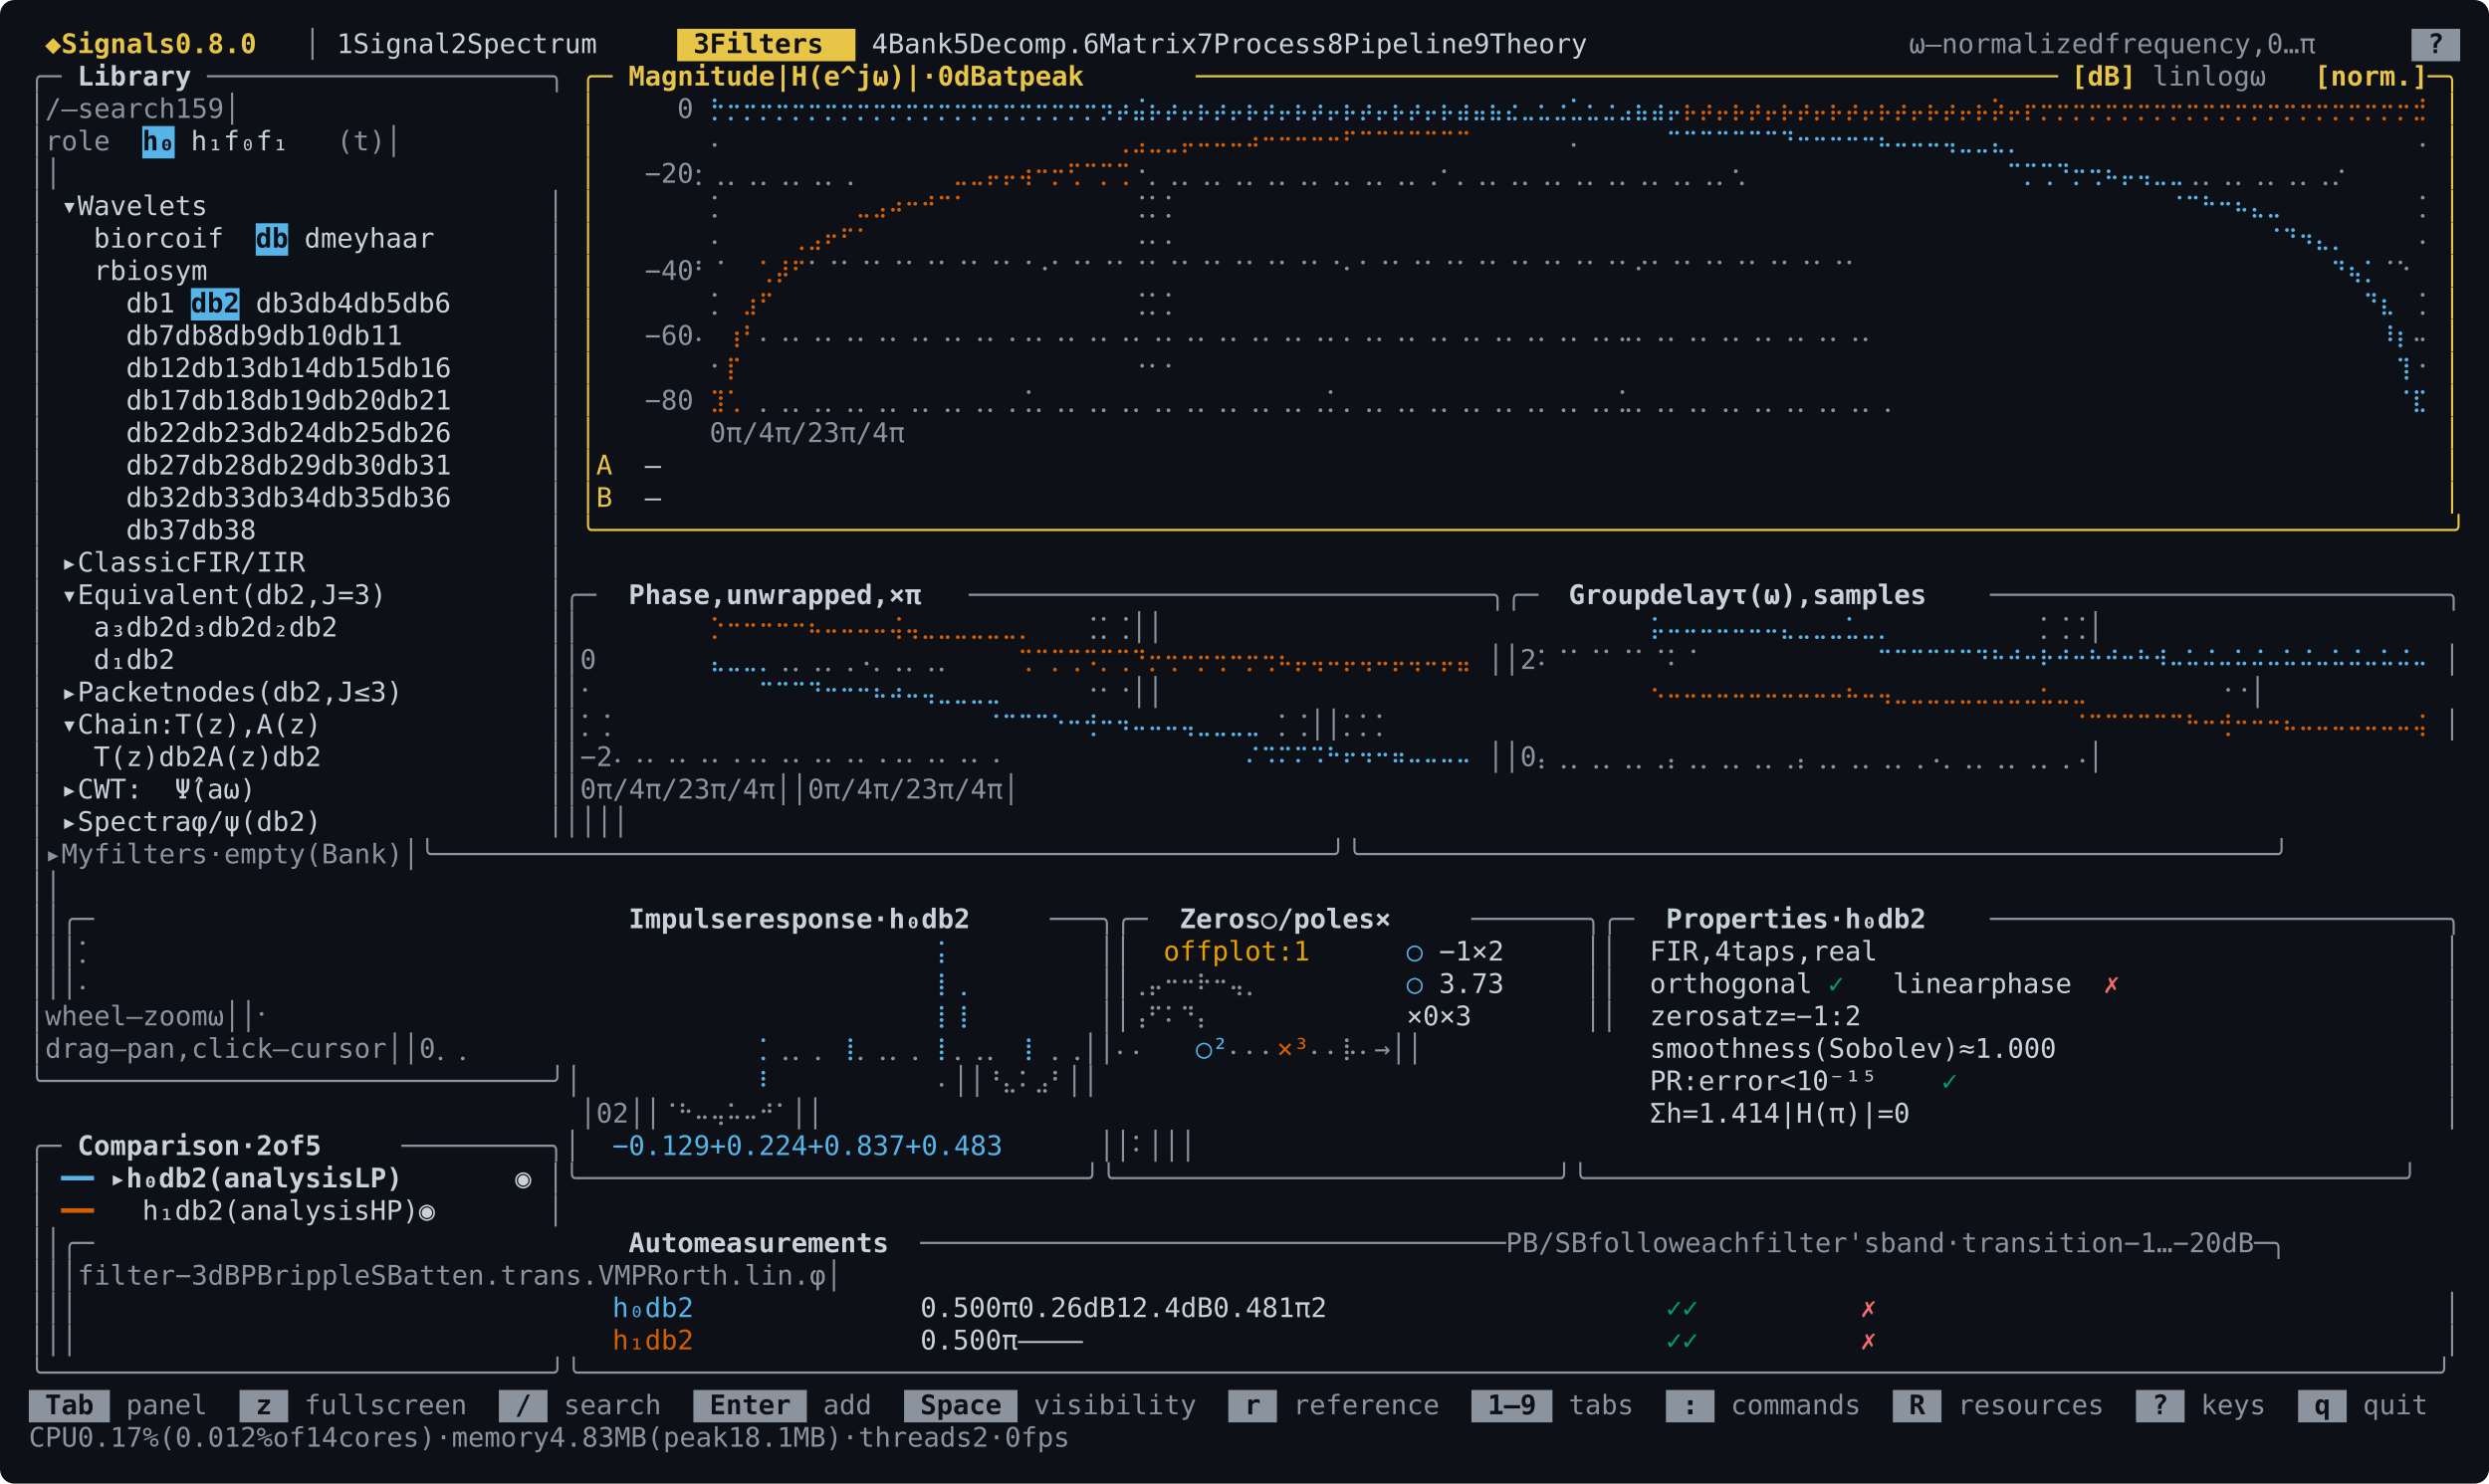
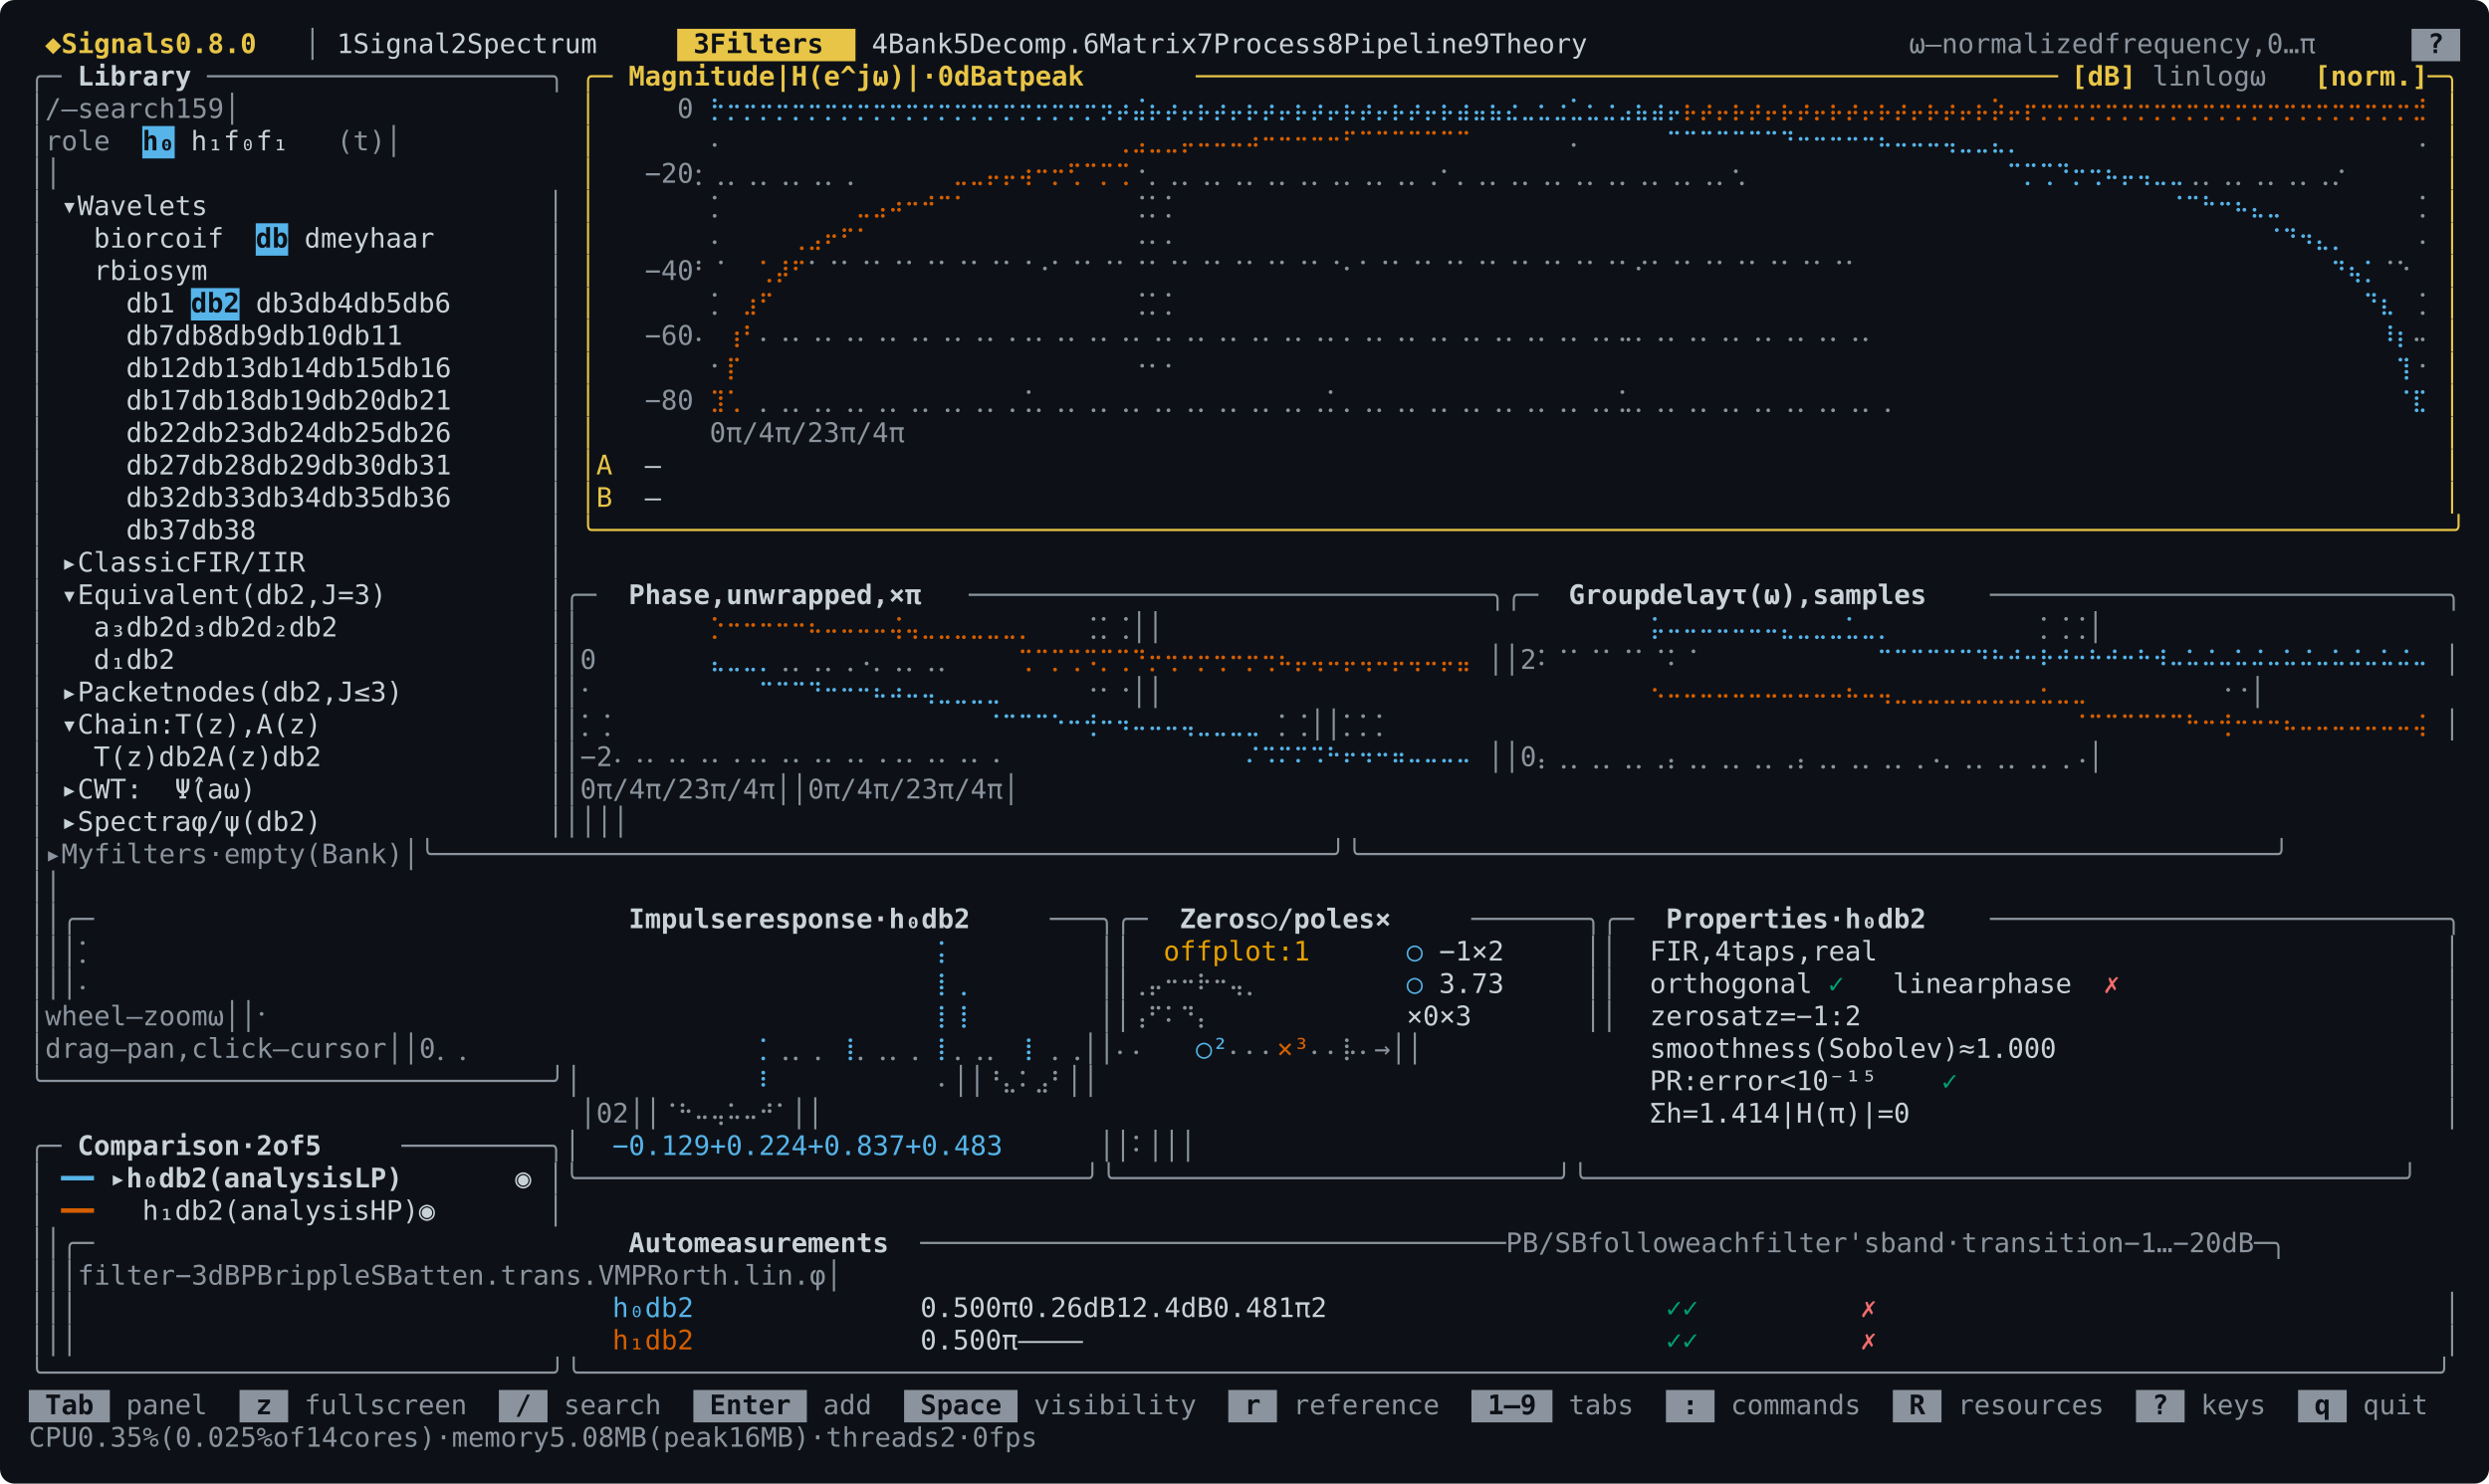
<svg xmlns="http://www.w3.org/2000/svg" width="1382" height="824" viewBox="0 0 1382 824" font-family="ui-monospace, SFMono-Regular, Menlo, Consolas, &quot;DejaVu Sans Mono&quot;, &quot;Liberation Mono&quot;, monospace" font-size="15">
  <rect width="1382" height="824" rx="8" fill="#0d1117" />
  <rect x="376" y="16" width="99" height="18" fill="#e8c547" />
  <rect x="1339" y="16" width="27" height="18" fill="#8b949e" />
  <text x="25 43 52 61 70 79 88 97 115 124 133 142 151" y="29.5" fill="#e8c547" font-weight="bold">◆Signals0.8.0</text>
  <text x="169" y="29.5" fill="#8b949e">│</text>
  <text x="187 205 214 223 232 241 250 277 295 304 313 322 331 340 349 358" y="29.5" fill="#c9d1d9">1Signal2Spectrum</text>
  <text x="385 403 412 421 430 439 448 457" y="29.5" fill="#0d1117" font-weight="bold">3Filters</text>
  <text x="484 502 511 520 529 556 574 583 592 601 610 619 628 655 673 682 691 700 709 718 745 763 772 781 790 799 808 817 844 862 871 880 889 898 907 916 925 952 970 979 988 997 1006 1015" y="29.5" fill="#c9d1d9">4Bank5Decomp.6Matrix7Process8Pipeline9Theory</text>
  <text x="1060 1078 1096 1105 1114 1123 1132 1141 1150 1159 1168 1177 1195 1204 1213 1222 1231 1240 1249 1258 1267 1276 1294 1303 1312" y="29.5" fill="#8b949e">ω—normalizedfrequency,0…π</text>
  <text x="1348" y="29.5" fill="#0d1117" font-weight="bold">?</text>
  <text x="16 25" y="47.5" fill="#8b949e">╭─</text>
  <text x="43 52 61 70 79 88 97" y="47.5" fill="#c9d1d9" font-weight="bold">Library</text>
  <text x="115 124 133 142 151 160 169 178 187 196 205 214 223 232 241 250 259 268 277 286 295 304" y="47.5" fill="#8b949e">─────────────────────╮</text>
  <text x="322 331" y="47.5" fill="#e8c547">╭─</text>
  <text x="349 358 367 376 385 394 403 412 421 439 448 457 466 475 484 493 502 511 529 547 565 574 592 601 619 628 637 646" y="47.5" fill="#e8c547" font-weight="bold">Magnitude|H(e^jω)|·0dBatpeak</text>
  <text x="664 673 682 691 700 709 718 727 736 745 754 763 772 781 790 799 808 817 826 835 844 853 862 871 880 889 898 907 916 925 934 943 952 961 970 979 988 997 1006 1015 1024 1033 1042 1051 1060 1069 1078 1087 1096 1105 1114 1123 1132" y="47.5" fill="#e8c547">─────────────────────────────────────────────────────</text>
  <text x="1150 1159 1168 1177" y="47.5" fill="#e8c547" font-weight="bold">[dB]</text>
  <text x="1195 1204 1213 1231 1240 1249 1267" y="47.5" fill="#8b949e">linlogω</text>
  <text x="1285 1294 1303 1312 1321 1330 1339" y="47.5" fill="#e8c547" font-weight="bold">[norm.]</text>
  <text x="1348 1357" y="47.5" fill="#e8c547">─╮</text>
  <text x="16 34 52 70 79 88 97 106 115 268 277 286 304" y="65.5" fill="#8b949e">│/—search159│</text>
  <text x="322" y="65.5" fill="#e8c547">│</text>
  <text x="376" y="65.5" fill="#8b949e">0</text>
  <text x="394 403 412 421 430 439 448 457 466 475 484 493 502 511 520 529 538 547 556 565 574 583 592 601 610 619 628 637 646 655 664 673 682 691 700 709 718 727 736 745 754 763 772 781 790 799 808 817 826 835 844 853 862 871 880 889 898 907 916 925" y="65.5" fill="#56b4e9">⡓⡒⡒⡒⡒⡒⡒⡒⡒⡒⡒⡒⡒⡒⡒⡒⡒⡒⡒⡒⡒⡒⡒⡒⡲⡴⣬⡦⡴⡤⡦⡴⡤⡦⡴⡤⡦⡴⡤⡦⡴⡤⡦⡴⡤⡦⣴⣤⣦⣔⣀⣂⣐⣁⣂⣐⣠⣦⣴⡤</text>
  <text x="934 943 952 961 970 979 988 997 1006 1015 1024 1033 1042 1051 1060 1069 1078 1087 1096 1105 1114 1123 1132 1141 1150 1159 1168 1177 1186 1195 1204 1213 1222 1231 1240 1249 1258 1267 1276 1285 1294 1303 1312 1321 1330 1339" y="65.5" fill="#d55e00">⡦⡴⡤⡦⡴⡤⡦⡴⡤⡦⡴⡤⡦⡴⡤⡦⡴⡤⡦⡵⡤⡖⡒⡒⡒⡒⡒⡒⡒⡒⡒⡒⡒⡒⡒⡒⡒⡒⡒⡒⡒⡒⡒⡒⡒⣚</text>
  <text x="1357" y="65.5" fill="#e8c547">│</text>
  <rect x="79" y="70" width="18" height="18" fill="#56b4e9" />
  <text x="16 34 43 52 61" y="83.5" fill="#8b949e">│role</text>
  <text x="79 88" y="83.5" fill="#0d1117" font-weight="bold">h₀</text>
  <text x="106 115 133 142 160 169" y="83.5" fill="#c9d1d9">h₁f₀f₁</text>
  <text x="187 196 205 304" y="83.5" fill="#8b949e">(t)│</text>
  <text x="322" y="83.5" fill="#e8c547">│</text>
  <text x="394" y="83.5" fill="#8b949e">⠄</text>
  <text x="619 628 637 646 655 664 673 682 691 700 709 718 727 736 745 754 763 772 781 790 799 808" y="83.5" fill="#d55e00">⢀⣠⣀⣀⡤⠤⠤⠤⠴⠒⠒⠒⠒⠒⠋⠉⠉⠉⠉⠉⠉⠉</text>
  <text x="871" y="83.5" fill="#8b949e">⠄</text>
  <text x="925 934 943 952 961 970 979 988 997 1006 1015 1024 1033 1042 1051 1060 1069 1078 1087 1096 1105 1114" y="83.5" fill="#56b4e9">⠉⠉⠉⠉⠉⠉⠉⠙⠒⠒⠒⠒⠒⠦⠤⠤⠤⢤⣀⣀⣄⡀</text>
  <text x="1339" y="83.5" fill="#8b949e">⠠</text>
  <text x="1357" y="83.5" fill="#e8c547">│</text>
  <text x="16 304" y="101.5" fill="#8b949e">││</text>
  <text x="322" y="101.5" fill="#e8c547">│</text>
  <text x="358 367 376 394 403 421 430 448 457 475 484 502 511" y="101.5" fill="#8b949e">−20⡂⢀⡀⢀⡀⢀⡀⢀⡀⢀</text>
  <text x="529 538 547 556 565 574 583 592 601 610 619" y="101.5" fill="#d55e00">⣀⣀⡤⡤⢴⠒⡒⢋⠉⡉⢉</text>
  <text x="628 637 646 664 673 691 700 718 727 745 754 772 781 799 808 826 835 853 862 871 880 889 907 916 934 943 961 970 988 997 1015 1024 1042 1051 1069 1078 1096 1105" y="101.5" fill="#8b949e">⠐⡀⢀⡀⢀⡀⢀⡀⢀⡀⢀⡀⢀⡀⢀⡀⢀⡀⢀⠂⡀⢀⡀⢀⡀⢀⡀⢀⡀⢀⡀⢀⡀⢀⡀⢀⡀⢂</text>
  <text x="1114 1123 1132 1141 1150 1159 1168 1177 1186 1195 1204" y="101.5" fill="#56b4e9">⠉⡉⢉⠙⡒⢒⠦⡤⢤⣀⣀</text>
  <text x="1213 1231 1240 1258 1267 1285 1294 1312 1321 1339" y="101.5" fill="#8b949e">⢀⡀⢀⡀⢀⡀⢀⡀⢀⡐</text>
  <text x="1357" y="101.5" fill="#e8c547">│</text>
  <text x="16" y="119.5" fill="#8b949e">│</text>
  <text x="34 52 61 70 79 88 97 106 115" y="119.5" fill="#c9d1d9">▾Wavelets</text>
  <text x="304" y="119.5" fill="#8b949e">│</text>
  <text x="322" y="119.5" fill="#e8c547">│</text>
  <text x="394" y="119.5" fill="#8b949e">⡁</text>
  <text x="475 484 493 502 511 520 529" y="119.5" fill="#d55e00">⣀⣠⠴⠒⠚⠉⠁</text>
  <text x="628 871 1105" y="119.5" fill="#8b949e">⢈⡁⡁</text>
  <text x="1204 1213 1222 1231 1240 1249 1258" y="119.5" fill="#56b4e9">⠈⠉⠓⠒⠦⣄⣀</text>
  <text x="1339" y="119.5" fill="#8b949e">⢈</text>
  <text x="1357" y="119.5" fill="#e8c547">│</text>
  <rect x="142" y="124" width="18" height="18" fill="#56b4e9" />
  <text x="16" y="137.5" fill="#8b949e">│</text>
  <text x="52 61 70 79 97 106 115 124" y="137.5" fill="#c9d1d9">biorcoif</text>
  <text x="142 151" y="137.5" fill="#0d1117" font-weight="bold">db</text>
  <text x="169 178 187 196 214 223 232 241" y="137.5" fill="#c9d1d9">dmeyhaar</text>
  <text x="304" y="137.5" fill="#8b949e">│</text>
  <text x="322" y="137.5" fill="#e8c547">│</text>
  <text x="394" y="137.5" fill="#8b949e">⠄</text>
  <text x="439 448 457 466 475" y="137.5" fill="#d55e00">⢀⣠⠖⠋⠁</text>
  <text x="628 871 1105" y="137.5" fill="#8b949e">⠠⠄⠄</text>
  <text x="1258 1267 1276 1285 1294" y="137.5" fill="#56b4e9">⠈⠙⠲⣄⡀</text>
  <text x="1339" y="137.5" fill="#8b949e">⠠</text>
  <text x="1357" y="137.5" fill="#e8c547">│</text>
  <text x="16" y="155.5" fill="#8b949e">│</text>
  <text x="52 61 70 79 97 106 115" y="155.5" fill="#c9d1d9">rbiosym</text>
  <text x="304" y="155.5" fill="#8b949e">│</text>
  <text x="322" y="155.5" fill="#e8c547">│</text>
  <text x="358 367 376 394 403" y="155.5" fill="#8b949e">−40⠃⠈</text>
  <text x="421 430 439" y="155.5" fill="#d55e00">⢁⡼⠋</text>
  <text x="448 457 475 484 502 511 529 538 556 565 583 592 610 619 628 637 646 664 673 691 700 718 727 745 754 772 781 799 808 826 835 853 862 871 880 889 907 916 934 943 961 970 988 997 1015 1024 1042 1051 1069 1078 1096 1105 1123 1132 1150 1159 1177 1186 1204 1213 1231 1240 1258 1267 1285" y="155.5" fill="#8b949e">⠁⠈⠁⠈⠁⠈⠁⠈⠁⠈⠁⠈⠁⠈⠐⠁⠈⠁⠈⠁⠈⠁⠈⠁⠈⠁⠈⠁⠈⠁⠈⠁⠈⠂⠁⠈⠁⠈⠁⠈⠁⠈⠁⠈⠁⠈⠁⠈⠁⠈⠁⠊⠁⠈⠁⠈⠁⠈⠁⠈⠁⠈⠁⠈⠁</text>
  <text x="1294 1303 1312" y="155.5" fill="#56b4e9">⠙⢦⡁</text>
  <text x="1321 1339" y="155.5" fill="#8b949e">⠈⠑</text>
  <text x="1357" y="155.5" fill="#e8c547">│</text>
  <rect x="106" y="160" width="27" height="18" fill="#56b4e9" />
  <text x="16" y="173.5" fill="#8b949e">│</text>
  <text x="70 79 88" y="173.5" fill="#c9d1d9">db1</text>
  <text x="106 115 124" y="173.5" fill="#0d1117" font-weight="bold">db2</text>
  <text x="142 151 160 178 187 196 214 223 232 250 259 268" y="173.5" fill="#c9d1d9">db3db4db5db6</text>
  <text x="304" y="173.5" fill="#8b949e">│</text>
  <text x="322" y="173.5" fill="#e8c547">│</text>
  <text x="394" y="173.5" fill="#8b949e">⡁</text>
  <text x="412 421" y="173.5" fill="#d55e00">⣰⠋</text>
  <text x="628 871 1105" y="173.5" fill="#8b949e">⢈⡁⡁</text>
  <text x="1312 1321" y="173.5" fill="#56b4e9">⠙⣆</text>
  <text x="1339" y="173.5" fill="#8b949e">⢈</text>
  <text x="1357" y="173.5" fill="#e8c547">│</text>
  <text x="16" y="191.5" fill="#8b949e">│</text>
  <text x="70 79 88 106 115 124 142 151 160 178 187 196 205 223 232 241 250" y="191.5" fill="#c9d1d9">db7db8db9db10db11</text>
  <text x="304" y="191.5" fill="#8b949e">│</text>
  <text x="322" y="191.5" fill="#e8c547">│</text>
  <text x="358 367 376 394" y="191.5" fill="#8b949e">−60⠄</text>
  <text x="403 412" y="191.5" fill="#d55e00">⢰⠃</text>
  <text x="421 430 448 457 475 484 502 511 529 538 556 565 583 592 610 619 628 637 646 664 673 691 700 718 727 745 754 772 781 799 808 826 835 853 862 871 880 889 907 916 934 943 961 970 988 997 1015 1024 1042 1051 1069 1078 1096 1105 1123 1132 1150 1159 1177 1186 1204 1213 1231 1240 1258 1267 1285 1294 1312" y="191.5" fill="#8b949e">⠄⠠⠄⠠⠄⠠⠄⠠⠄⠠⠄⠠⠄⠠⠄⠠⠠⠄⠠⠄⠠⠄⠠⠄⠠⠄⠠⠄⠠⠄⠠⠄⠠⠄⠠⠄⠄⠠⠄⠠⠄⠠⠄⠠⠄⠠⠄⠠⠄⠠⠄⠠⠄⠤⠄⠠⠄⠠⠄⠠⠄⠠⠄⠠⠄⠠⠄⠠⠄</text>
  <text x="1321 1330" y="191.5" fill="#56b4e9">⠸⡆</text>
  <text x="1339" y="191.5" fill="#8b949e">⠤</text>
  <text x="1357" y="191.5" fill="#e8c547">│</text>
  <text x="16" y="209.5" fill="#8b949e">│</text>
  <text x="70 79 88 97 115 124 133 142 160 169 178 187 205 214 223 232 250 259 268 277" y="209.5" fill="#c9d1d9">db12db13db14db15db16</text>
  <text x="304" y="209.5" fill="#8b949e">│</text>
  <text x="322" y="209.5" fill="#e8c547">│</text>
  <text x="394" y="209.5" fill="#8b949e">⠂</text>
  <text x="403" y="209.5" fill="#d55e00">⡏</text>
  <text x="628 871 1105" y="209.5" fill="#8b949e">⠐⠂⠂</text>
  <text x="1330" y="209.5" fill="#56b4e9">⢹</text>
  <text x="1339" y="209.5" fill="#8b949e">⠐</text>
  <text x="1357" y="209.5" fill="#e8c547">│</text>
  <text x="16" y="227.5" fill="#8b949e">│</text>
  <text x="70 79 88 97 115 124 133 142 160 169 178 187 205 214 223 232 250 259 268 277" y="227.5" fill="#c9d1d9">db17db18db19db20db21</text>
  <text x="304" y="227.5" fill="#8b949e">│</text>
  <text x="322" y="227.5" fill="#e8c547">│</text>
  <text x="358 367 376" y="227.5" fill="#8b949e">−80</text>
  <text x="394 403" y="227.5" fill="#d55e00">⣹⢁</text>
  <text x="421 430 448 457 475 484 502 511 529 538 556 565 583 592 610 619 628 637 646 664 673 691 700 718 727 745 754 772 781 799 808 826 835 853 862 871 880 889 907 916 934 943 961 970 988 997 1015 1024 1042 1051 1069 1078 1096 1105 1123 1132 1150 1159 1177 1186 1204 1213 1231 1240 1258 1267 1285 1294 1312 1321" y="227.5" fill="#8b949e">⡀⢀⡀⢀⡀⢀⡀⢀⡀⢀⡀⢀⡀⢀⡀⢀⢈⡀⢀⡀⢀⡀⢀⡀⢀⡀⢀⡀⢀⡀⢀⡀⢀⡀⢀⡁⡀⢀⡀⢀⡀⢀⡀⢀⡀⢀⡀⢀⡀⢀⡀⢀⡀⣁⡀⢀⡀⢀⡀⢀⡀⢀⡀⢀⡀⢀⡀⢀⡀⢀</text>
  <text x="1330 1339" y="227.5" fill="#56b4e9">⠈⣏</text>
  <text x="1357" y="227.5" fill="#e8c547">│</text>
  <text x="16" y="245.5" fill="#8b949e">│</text>
  <text x="70 79 88 97 115 124 133 142 160 169 178 187 205 214 223 232 250 259 268 277" y="245.5" fill="#c9d1d9">db22db23db24db25db26</text>
  <text x="304" y="245.5" fill="#8b949e">│</text>
  <text x="322" y="245.5" fill="#e8c547">│</text>
  <text x="394 619 628 637 862 871 880 1087 1096 1105 1114 1339" y="245.5" fill="#8b949e">0π/4π/23π/4π</text>
  <text x="1357" y="245.5" fill="#e8c547">│</text>
  <text x="16" y="263.5" fill="#8b949e">│</text>
  <text x="70 79 88 97 115 124 133 142 160 169 178 187 205 214 223 232 250 259 268 277" y="263.5" fill="#c9d1d9">db27db28db29db30db31</text>
  <text x="304" y="263.5" fill="#8b949e">│</text>
  <text x="322 340" y="263.5" fill="#e8c547">│A</text>
  <text x="358" y="263.5" fill="#c9d1d9">—</text>
  <text x="1357" y="263.5" fill="#e8c547">│</text>
  <text x="16" y="281.5" fill="#8b949e">│</text>
  <text x="70 79 88 97 115 124 133 142 160 169 178 187 205 214 223 232 250 259 268 277" y="281.5" fill="#c9d1d9">db32db33db34db35db36</text>
  <text x="304" y="281.5" fill="#8b949e">│</text>
  <text x="322 340" y="281.5" fill="#e8c547">│B</text>
  <text x="358" y="281.5" fill="#c9d1d9">—</text>
  <text x="1357" y="281.5" fill="#e8c547">│</text>
  <text x="16" y="299.5" fill="#8b949e">│</text>
  <text x="70 79 88 97 115 124 133 142" y="299.5" fill="#c9d1d9">db37db38</text>
  <text x="304" y="299.5" fill="#8b949e">│</text>
  <text x="322 331 340 349 358 367 376 385 394 403 412 421 430 439 448 457 466 475 484 493 502 511 520 529 538 547 556 565 574 583 592 601 610 619 628 637 646 655 664 673 682 691 700 709 718 727 736 745 754 763 772 781 790 799 808 817 826 835 844 853 862 871 880 889 898 907 916 925 934 943 952 961 970 979 988 997 1006 1015 1024 1033 1042 1051 1060 1069 1078 1087 1096 1105 1114 1123 1132 1141 1150 1159 1168 1177 1186 1195 1204 1213 1222 1231 1240 1249 1258 1267 1276 1285 1294 1303 1312 1321 1330 1339 1348 1357" y="299.5" fill="#e8c547">╰──────────────────────────────────────────────────────────────────────────────────────────────────────────────────╯</text>
  <text x="16" y="317.5" fill="#8b949e">│</text>
  <text x="34 52 61 70 79 88 97 106 124 133 142 160 178 187 196" y="317.5" fill="#c9d1d9">▸ClassicFIR/IIR</text>
  <text x="304" y="317.5" fill="#8b949e">│</text>
  <text x="16" y="335.5" fill="#8b949e">│</text>
  <text x="34 52 61 70 79 88 97 106 115 124 133 151 160 169 178 187 205 223 241 250" y="335.5" fill="#c9d1d9">▾Equivalent(db2,J=3)</text>
  <text x="304 322 331" y="335.5" fill="#8b949e">│╭─</text>
  <text x="349 358 367 376 385 394 412 421 430 439 448 457 466 475 484 493 511 520" y="335.5" fill="#c9d1d9" font-weight="bold">Phase,unwrapped,×π</text>
  <text x="538 547 556 565 574 583 592 601 610 619 628 637 646 655 664 673 682 691 700 709 718 727 736 745 754 763 772 781 790 799 808 817 826 844 853" y="335.5" fill="#8b949e">────────────────────────────────╮╭─</text>
  <text x="871 880 889 898 907 925 934 943 952 961 979 988 997 1006 1015 1033 1042 1051 1060 1069 1078 1087" y="335.5" fill="#c9d1d9" font-weight="bold">Groupdelayτ(ω),samples</text>
  <text x="1105 1114 1123 1132 1141 1150 1159 1168 1177 1186 1195 1204 1213 1222 1231 1240 1249 1258 1267 1276 1285 1294 1303 1312 1321 1330 1339 1348 1357" y="335.5" fill="#8b949e">────────────────────────────╮</text>
  <text x="16" y="353.5" fill="#8b949e">│</text>
  <text x="52 61 79 88 97 115 124 142 151 160 178 187 205 214 223" y="353.5" fill="#c9d1d9">a₃db2d₃db2d₂db2</text>
  <text x="304 322" y="353.5" fill="#8b949e">││</text>
  <text x="394 403 412 421 430 439 448 457 466 475 484 493 502 511 520 529 538 547 556 565" y="353.5" fill="#d55e00">⡑⠒⠒⠒⠒⠒⠦⠤⠤⠤⠤⢬⢤⣀⣀⣀⣀⣀⣀⡀</text>
  <text x="601 709 808 826 844" y="353.5" fill="#8b949e">⢈⡁⢈││</text>
  <text x="916 925 934 943 952 961 970 979 988 997 1006 1015 1024 1033 1042" y="353.5" fill="#56b4e9">⡥⠤⠤⠤⠤⠤⠤⠤⣄⣀⣀⣀⣁⣀⡀</text>
  <text x="1132 1231 1339 1357" y="353.5" fill="#8b949e">⡁⢈⢈│</text>
  <text x="16" y="371.5" fill="#8b949e">│</text>
  <text x="52 61 79 88 97" y="371.5" fill="#c9d1d9">d₁db2</text>
  <text x="304 322 376" y="371.5" fill="#8b949e">││0</text>
  <text x="394 403 412 421" y="371.5" fill="#56b4e9">⣄⣀⣀⡀</text>
  <text x="430 448 457 475 484 493 502 511 529 538 556" y="371.5" fill="#8b949e">⢀⡀⢀⡀⢀⠠⡀⢀⡀⢀⡀</text>
  <text x="565 574 583 592 601 610 619 628 637 646 655 664 673 682 691 700 709 718 727 736 745 754 763 772 781 790 799 808" y="371.5" fill="#d55e00">⢉⠉⡉⢉⠩⡉⢉⠙⡒⢒⠒⡒⢒⠒⡒⢒⠦⡤⢤⠤⡤⢤⠤⡤⢤⠤⡤⣤</text>
  <text x="826 844 898 916 925 943 952 970 979 997 1006 1024 1033" y="371.5" fill="#8b949e">││2⠅⠈⠁⠈⠁⠈⠁⠈⠅⠈</text>
  <text x="1042 1051 1060 1069 1078 1087 1096 1105 1114 1123 1132 1141 1150 1159 1168 1177 1186 1195 1204 1213 1222 1231 1240 1249 1258 1267 1276 1285 1294 1303 1312 1321 1330 1339" y="371.5" fill="#56b4e9">⠉⠉⠉⠉⠉⠉⠙⠓⠚⠒⠗⠚⠒⠓⠚⠒⠓⠺⠤⠥⠬⠤⠥⠬⠤⠥⠬⠤⠥⠬⠤⠥⠬⠤</text>
  <text x="1357" y="371.5" fill="#8b949e">│</text>
  <text x="16" y="389.5" fill="#8b949e">│</text>
  <text x="34 52 61 70 79 88 97 115 124 133 142 151 169 178 187 196 205 223 241 259 268" y="389.5" fill="#c9d1d9">▸Packetnodes(db2,J≤3)</text>
  <text x="304 322 394" y="389.5" fill="#8b949e">││⠂</text>
  <text x="421 430 439 448 457 466 475 484 493 502 511 520 529 538 547" y="389.5" fill="#56b4e9">⠉⠉⠉⠙⠒⠒⠒⠦⠴⠤⢤⣀⣀⣀⣀</text>
  <text x="601 709 808 826 844" y="389.5" fill="#8b949e">⠐⠂⠐││</text>
  <text x="916 925 934 943 952 961 970 979 988 997 1006 1015 1024 1033 1042 1051 1060 1069 1078 1087 1096 1105 1114 1123 1132 1141 1150" y="389.5" fill="#d55e00">⠢⠤⠤⠤⠤⠤⠤⠤⠤⠤⠤⠤⠦⠤⢤⣀⣀⣀⣀⣀⣀⣀⣀⣀⣂⣀⣀</text>
  <text x="1231 1339 1357" y="389.5" fill="#8b949e">⠐⠐│</text>
  <text x="16" y="407.5" fill="#8b949e">│</text>
  <text x="34 52 61 70 79 88 97 115 124 133 142 151 169 178 187 196" y="407.5" fill="#c9d1d9">▾Chain:T(z),A(z)</text>
  <text x="304 322 394 493" y="407.5" fill="#8b949e">││⡁⢈</text>
  <text x="547 556 565 574 583 592 601 610 619 628 637 646 655 664 673 682 691" y="407.5" fill="#56b4e9">⠈⠉⠉⠉⠑⠒⢚⠒⠲⠤⠤⠤⢤⣀⣀⣀⣀</text>
  <text x="709 808 826 844 916 1024 1132" y="407.5" fill="#8b949e">⡁⢈││⡁⡁⡁</text>
  <text x="1150 1159 1168 1177 1186 1195 1204 1213 1222 1231 1240 1249 1258 1267 1276 1285 1294 1303 1312 1321 1330 1339" y="407.5" fill="#d55e00">⠈⠉⠉⠉⠉⠉⠉⠓⠒⢚⠒⠒⠒⠦⠤⠤⠤⠤⠤⠤⠤⢬</text>
  <text x="1357" y="407.5" fill="#8b949e">│</text>
  <text x="16" y="425.5" fill="#8b949e">│</text>
  <text x="52 61 70 79 97 106 115 133 142 151 160 178 187 196" y="425.5" fill="#c9d1d9">T(z)db2A(z)db2</text>
  <text x="304 322 367 376 394 403 421 430 448 457 475 484 493 502 511 529 538 556 565 583 592 601 610 619 637 646 664 673" y="425.5" fill="#8b949e">││−2⠄⠠⠄⠠⠄⠠⠄⠠⠠⠄⠠⠄⠠⠄⠠⠄⠠⠠⠄⠠⠄⠠⠄⠠</text>
  <text x="691 700 709 718 727 736 745 754 763 772 781 790 799 808" y="425.5" fill="#56b4e9">⠌⠩⠍⠍⠩⠓⠖⠲⠒⠶⠤⠤⠤⠤</text>
  <text x="826 844 898 916 925 943 952 970 979 997 1006 1024 1033 1051 1060 1078 1087 1105 1114 1132 1141 1159 1168 1186 1195 1213 1222 1231 1240 1249 1267 1276 1294 1303 1321 1330 1339 1357" y="425.5" fill="#8b949e">││0⡄⢀⡀⢀⡀⢀⡀⢀⡄⢀⡀⢀⡀⢀⡀⢀⡄⢀⡀⢀⡀⢀⡀⢀⠠⡀⢀⡀⢀⡀⢀⡀⢀⠠│</text>
  <text x="16" y="443.5" fill="#8b949e">│</text>
  <text x="34 52 61 70 79" y="443.5" fill="#c9d1d9">▸CWT:</text>
  <text x="97" y="443.5" fill="#c9d1d9">Ψ̂</text>
  <text x="106 115 124 133" y="443.5" fill="#c9d1d9">(aω)</text>
  <text x="304 322 394 484 493 502 592 601 610 691 700 709 718 808 826 844 916 1015 1024 1033 1123 1132 1141 1213 1222 1231 1240 1339 1357" y="443.5" fill="#8b949e">││0π/4π/23π/4π││0π/4π/23π/4π│</text>
  <text x="16" y="461.5" fill="#8b949e">│</text>
  <text x="34 52 61 70 79 88 97 106 124 142 160 178 187 196 205 214" y="461.5" fill="#c9d1d9">▸Spectraφ/ψ(db2)</text>
  <text x="304 322 826 844 1357" y="461.5" fill="#8b949e">│││││</text>
  <text x="16 34 52 61 79 88 97 106 115 124 133 151 169 178 187 196 205 223 232 241 250 259 268 304 322 331 340 349 358 367 376 385 394 403 412 421 430 439 448 457 466 475 484 493 502 511 520 529 538 547 556 565 574 583 592 601 610 619 628 637 646 655 664 673 682 691 700 709 718 727 736 745 754 763 772 781 790 799 808 817 826 844 853 862 871 880 889 898 907 916 925 934 943 952 961 970 979 988 997 1006 1015 1024 1033 1042 1051 1060 1069 1078 1087 1096 1105 1114 1123 1132 1141 1150 1159 1168 1177 1186 1195 1204 1213 1222 1231 1240 1249 1258 1267 1276 1285 1294 1303 1312 1321 1330 1339 1348 1357" y="479.5" fill="#8b949e">│▸Myfilters·empty(Bank)│╰───────────────────────────────────────────────────────╯╰────────────────────────────────────────────────────────╯</text>
  <text x="16 304" y="497.5" fill="#8b949e">││</text>
  <text x="16 304 322 331" y="515.5" fill="#8b949e">││╭─</text>
  <text x="349 358 367 376 385 394 403 421 430 439 448 457 466 475 484 502 520 529 547 556 565" y="515.5" fill="#c9d1d9" font-weight="bold">Impulseresponse·h₀db2</text>
  <text x="583 592 601 610 628 637" y="515.5" fill="#8b949e">───╮╭─</text>
  <text x="655 664 673 682 691 709 727 745 754 763 772 781 799" y="515.5" fill="#c9d1d9" font-weight="bold">Zeros○/poles×</text>
  <text x="817 826 835 844 853 862 871 880 898 907" y="515.5" fill="#8b949e">───────╮╭─</text>
  <text x="925 934 943 952 961 970 979 988 997 1006 1024 1042 1051 1069 1078 1087" y="515.5" fill="#c9d1d9" font-weight="bold">Properties·h₀db2</text>
  <text x="1105 1114 1123 1132 1141 1150 1159 1168 1177 1186 1195 1204 1213 1222 1231 1240 1249 1258 1267 1276 1285 1294 1303 1312 1321 1330 1339 1348 1357" y="515.5" fill="#8b949e">────────────────────────────╮</text>
  <text x="16 304 322 421" y="533.5" fill="#8b949e">│││⡁</text>
  <text x="520" y="533.5" fill="#56b4e9">⡅</text>
  <text x="610 628" y="533.5" fill="#8b949e">││</text>
  <text x="646 655 664 682 691 700 709 718 736" y="533.5" fill="#e69f00">offplot:1</text>
  <text x="781" y="533.5" fill="#56b4e9">○</text>
  <text x="799 808 826 835" y="533.5" fill="#c9d1d9">−1×2</text>
  <text x="880 898" y="533.5" fill="#8b949e">││</text>
  <text x="916 925 934 943 961 979 988 997 1006 1015 1033 1042 1051 1060" y="533.5" fill="#c9d1d9">FIR,4taps,real</text>
  <text x="1357" y="533.5" fill="#8b949e">│</text>
  <text x="16 304 322 421" y="551.5" fill="#8b949e">│││⠄</text>
  <text x="520 565" y="551.5" fill="#56b4e9">⡇⢀</text>
  <text x="610 628 673 682 691 700 709 718 727 736" y="551.5" fill="#8b949e">││⢀⡤⠒⠒⠗⠒⢤⡀</text>
  <text x="781" y="551.5" fill="#56b4e9">○</text>
  <text x="799 808 817 826" y="551.5" fill="#c9d1d9">3.73</text>
  <text x="880 898" y="551.5" fill="#8b949e">││</text>
  <text x="916 925 934 943 952 961 970 979 988 997" y="551.5" fill="#c9d1d9">orthogonal</text>
  <text x="1015" y="551.5" fill="#009e73">✓</text>
  <text x="1051 1060 1069 1078 1087 1096 1114 1123 1132 1141 1150" y="551.5" fill="#c9d1d9">linearphase</text>
  <text x="1168" y="551.5" fill="#f36c6c">✗</text>
  <text x="1357" y="551.5" fill="#8b949e">│</text>
  <text x="16 34 43 52 61 70 88 106 115 124 133 151 304 322 421" y="569.5" fill="#8b949e">│wheel—zoomω││⠂</text>
  <text x="520 565" y="569.5" fill="#56b4e9">⡇⢸</text>
  <text x="610 628 664 673 709 736 745" y="569.5" fill="#8b949e">││⢠⠋⠅⠙⡄</text>
  <text x="781 799 817 826" y="569.5" fill="#c9d1d9">×0×3</text>
  <text x="880 898" y="569.5" fill="#8b949e">││</text>
  <text x="916 925 934 943 952 970 979 997 1015 1033 1042 1051 1069" y="569.5" fill="#c9d1d9">zerosatz=−1:2</text>
  <text x="1357" y="569.5" fill="#8b949e">│</text>
  <text x="16 34 43 52 61 79 97 106 115 124 142 151 160 169 178 196 214 223 232 241 250 259 304 322 376 394 403" y="587.5" fill="#8b949e">│drag—pan,click—cursor││0⡀⢀</text>
  <text x="421" y="587.5" fill="#56b4e9">⡁</text>
  <text x="430 448 457" y="587.5" fill="#8b949e">⢀⡀⢀</text>
  <text x="466" y="587.5" fill="#56b4e9">⢸</text>
  <text x="475 484 502 511" y="587.5" fill="#8b949e">⡀⢀⡀⢀</text>
  <text x="520" y="587.5" fill="#56b4e9">⡇</text>
  <text x="529 538 556" y="587.5" fill="#8b949e">⡀⢀⡀</text>
  <text x="565" y="587.5" fill="#56b4e9">⢸</text>
  <text x="583 592 610 628 646 655" y="587.5" fill="#8b949e">⡀⢀││⠄⠄</text>
  <text x="664 673" y="587.5" fill="#56b4e9">○²</text>
  <text x="682 691 700" y="587.5" fill="#8b949e">⠄⠄⠄</text>
  <text x="709 718" y="587.5" fill="#d55e00">×³</text>
  <text x="727 736 745 754 763 880 898" y="587.5" fill="#8b949e">⠄⠄⡧⠄→││</text>
  <text x="916 925 934 943 952 961 970 979 988 997 1015 1024 1033 1042 1051 1060 1069 1078 1087 1105 1123 1132 1141 1150 1159" y="587.5" fill="#c9d1d9">smoothness(Sobolev)≈1.000</text>
  <text x="1357" y="587.5" fill="#8b949e">│</text>
  <text x="16 25 34 43 52 61 70 79 88 97 106 115 124 133 142 151 160 169 178 187 196 205 214 223 232 241 250 259 268 277 286 295 304 322" y="605.5" fill="#8b949e">╰───────────────────────────────╯│</text>
  <text x="421" y="605.5" fill="#56b4e9">⠇</text>
  <text x="520 610 628 664 673 709 736 745 880 898" y="605.5" fill="#8b949e">⠄││⠘⣄⠅⣠⠃││</text>
  <text x="916 925 934 952 961 970 979 988 1006 1024 1033 1042 1051 1060" y="605.5" fill="#c9d1d9">PR:error&lt;10⁻¹⁵</text>
  <text x="1078" y="605.5" fill="#009e73">✓</text>
  <text x="1357" y="605.5" fill="#8b949e">│</text>
  <text x="322 421 520 610 628 673 682 691 700 709 718 727 736 880 898" y="623.5" fill="#8b949e">│02││⠈⠓⠤⢤⠥⠤⠚⠁││</text>
  <text x="916 925 943 961 970 979 988 997 1033 1042 1051 1060 1069 1078 1096 1114" y="623.5" fill="#c9d1d9">Σh=1.414|H(π)|=0</text>
  <text x="1357" y="623.5" fill="#8b949e">│</text>
  <text x="16 25" y="641.5" fill="#8b949e">╭─</text>
  <text x="43 52 61 70 79 88 97 106 115 124 142 160 178 187 205" y="641.5" fill="#c9d1d9" font-weight="bold">Comparison·2of5</text>
  <text x="223 232 241 250 259 268 277 286 295 304 322" y="641.5" fill="#8b949e">─────────╮│</text>
  <text x="340 349 358 367 376 385 403 412 421 430 439 448 466 475 484 493 502 511 529 538 547 556 565 574" y="641.5" fill="#56b4e9">−0.129+0.224+0.837+0.483</text>
  <text x="610 628 709 880 898 1357" y="641.5" fill="#8b949e">││⠅│││</text>
  <text x="16" y="659.5" fill="#8b949e">│</text>
  <text x="34 43" y="659.5" fill="#56b4e9">━━</text>
  <text x="61 79 88 106 115 124 142 151 160 169 178 187 196 205 214 232 241 250" y="659.5" fill="#c9d1d9" font-weight="bold">▸h₀db2(analysisLP)</text>
  <text x="286" y="659.5" fill="#c9d1d9">◉</text>
  <text x="304 322 331 340 349 358 367 376 385 394 403 412 421 430 439 448 457 466 475 484 493 502 511 520 529 538 547 556 565 574 583 592 601 610 628 637 646 655 664 673 682 691 700 709 718 727 736 745 754 763 772 781 790 799 808 817 826 835 844 853 862 871 880 898 907 916 925 934 943 952 961 970 979 988 997 1006 1015 1024 1033 1042 1051 1060 1069 1078 1087 1096 1105 1114 1123 1132 1141 1150 1159 1168 1177 1186 1195 1204 1213 1222 1231 1240 1249 1258 1267 1276 1285 1294 1303 1312 1321 1330 1339 1348 1357" y="659.5" fill="#8b949e">│╰───────────────────────────────╯╰───────────────────────────╯╰──────────────────────────────────────────────────╯</text>
  <text x="16" y="677.5" fill="#8b949e">│</text>
  <text x="34 43" y="677.5" fill="#d55e00">━━</text>
  <text x="79 88 106 115 124 142 151 160 169 178 187 196 205 214 232 241 250 286" y="677.5" fill="#c9d1d9">h₁db2(analysisHP)◉</text>
  <text x="304" y="677.5" fill="#8b949e">│</text>
  <text x="16 304 322 331" y="695.5" fill="#8b949e">││╭─</text>
  <text x="349 358 367 376 394 403 412 421 430 439 448 457 466 475 484 493" y="695.5" fill="#c9d1d9" font-weight="bold">Automeasurements</text>
  <text x="511 520 529 538 547 556 565 574 583 592 601 610 619 628 637 646 655 664 673 682 691 700 709 718 727 736 745 754 763 772 781 790 799 808 817 826 844 853 871 889 898 916 925 934 943 952 961 979 988 997 1006 1024 1033 1042 1051 1060 1069 1078 1087 1105 1114 1123 1132 1150 1168 1177 1186 1195 1204 1213 1222 1231 1240 1249 1267 1276 1285 1294 1303 1312 1330 1339 1348 1357" y="695.5" fill="#8b949e">────────────────────────────────────PB/SBfolloweachfilter'sband·transition−1…−20dB─╮</text>
  <text x="16 304 322 340 349 358 367 376 385 520 529 547 556 583 592 610 619 628 637 646 655 691 700 718 727 736 745 754 763 808 817 826 835 844 853 880 889 916 925 943 952 961 970 979 997 1006 1015 1024 1033 1357" y="713.5" fill="#8b949e">│││filter−3dBPBrippleSBatten.trans.VMPRorth.lin.φ│</text>
  <text x="16 304 322" y="731.5" fill="#8b949e">│││</text>
  <text x="340 349 367 376 385" y="731.5" fill="#56b4e9">h₀db2</text>
  <text x="511 520 529 538 547 556 601 610 619 628 646 655 709 718 727 736 754 763 808 817 826 835 844 853 889" y="731.5" fill="#c9d1d9">0.500π0.26dB12.4dB0.481π2</text>
  <text x="925 979" y="731.5" fill="#009e73">✓✓</text>
  <text x="1033" y="731.5" fill="#f36c6c">✗</text>
  <text x="1357" y="731.5" fill="#8b949e">│</text>
  <text x="16 304 322" y="749.5" fill="#8b949e">│││</text>
  <text x="340 349 367 376 385" y="749.5" fill="#d55e00">h₁db2</text>
  <text x="511 520 529 538 547 556 655 763 853 889" y="749.5" fill="#c9d1d9">0.500π————</text>
  <text x="925 979" y="749.5" fill="#009e73">✓✓</text>
  <text x="1033" y="749.5" fill="#f36c6c">✗</text>
  <text x="1357" y="749.5" fill="#8b949e">│</text>
  <text x="16 25 34 43 52 61 70 79 88 97 106 115 124 133 142 151 160 169 178 187 196 205 214 223 232 241 250 259 268 277 286 295 304 322 331 340 349 358 367 376 385 394 403 412 421 430 439 448 457 466 475 484 493 502 511 520 529 538 547 556 565 574 583 592 601 610 619 628 637 646 655 664 673 682 691 700 709 718 727 736 745 754 763 772 781 790 799 808 817 826 835 844 853 862 871 880 889 898 907 916 925 934 943 952 961 970 979 988 997 1006 1015 1024 1033 1042 1051 1060 1069 1078 1087 1096 1105 1114 1123 1132 1141 1150 1159 1168 1177 1186 1195 1204 1213 1222 1231 1240 1249 1258 1267 1276 1285 1294 1303 1312 1321 1330 1339 1348 1357" y="767.5" fill="#8b949e">╰───────────────────────────────╯╰──────────────────────────────────────────────────────────────────────────────────────────────────────────────────╯</text>
  <rect x="16" y="772" width="45" height="18" fill="#8b949e" />
  <rect x="133" y="772" width="27" height="18" fill="#8b949e" />
  <rect x="277" y="772" width="27" height="18" fill="#8b949e" />
  <rect x="385" y="772" width="63" height="18" fill="#8b949e" />
  <rect x="502" y="772" width="63" height="18" fill="#8b949e" />
  <rect x="682" y="772" width="27" height="18" fill="#8b949e" />
  <rect x="817" y="772" width="45" height="18" fill="#8b949e" />
  <rect x="925" y="772" width="27" height="18" fill="#8b949e" />
  <rect x="1051" y="772" width="27" height="18" fill="#8b949e" />
  <rect x="1186" y="772" width="27" height="18" fill="#8b949e" />
  <rect x="1276" y="772" width="27" height="18" fill="#8b949e" />
  <text x="25 34 43" y="785.5" fill="#0d1117" font-weight="bold">Tab</text>
  <text x="70 79 88 97 106" y="785.5" fill="#8b949e">panel</text>
  <text x="142" y="785.5" fill="#0d1117" font-weight="bold">z</text>
  <text x="169 178 187 196 205 214 223 232 241 250" y="785.5" fill="#8b949e">fullscreen</text>
  <text x="286" y="785.5" fill="#0d1117" font-weight="bold">/</text>
  <text x="313 322 331 340 349 358" y="785.5" fill="#8b949e">search</text>
  <text x="394 403 412 421 430" y="785.5" fill="#0d1117" font-weight="bold">Enter</text>
  <text x="457 466 475" y="785.5" fill="#8b949e">add</text>
  <text x="511 520 529 538 547" y="785.5" fill="#0d1117" font-weight="bold">Space</text>
  <text x="574 583 592 601 610 619 628 637 646 655" y="785.5" fill="#8b949e">visibility</text>
  <text x="691" y="785.5" fill="#0d1117" font-weight="bold">r</text>
  <text x="718 727 736 745 754 763 772 781 790" y="785.5" fill="#8b949e">reference</text>
  <text x="826 835 844" y="785.5" fill="#0d1117" font-weight="bold">1–9</text>
  <text x="871 880 889 898" y="785.5" fill="#8b949e">tabs</text>
  <text x="934" y="785.5" fill="#0d1117" font-weight="bold">:</text>
  <text x="961 970 979 988 997 1006 1015 1024" y="785.5" fill="#8b949e">commands</text>
  <text x="1060" y="785.5" fill="#0d1117" font-weight="bold">R</text>
  <text x="1087 1096 1105 1114 1123 1132 1141 1150 1159" y="785.5" fill="#8b949e">resources</text>
  <text x="1195" y="785.5" fill="#0d1117" font-weight="bold">?</text>
  <text x="1222 1231 1240 1249" y="785.5" fill="#8b949e">keys</text>
  <text x="1285" y="785.5" fill="#0d1117" font-weight="bold">q</text>
  <text x="1312 1321 1330 1339" y="785.5" fill="#8b949e">quit</text>
-   <text x="16 25 34 52 61 70 79 97 115 124 133 142 151 160 178 196 205 223 232 250 259 268 277 286 295 313 331 340 349 358 367 376 394 403 412 421 439 448 466 475 484 493 502 520 529 538 547 565 574 583 601 619 628 637 646 655 664 673 691 709 727 745 754 763" y="803.5" fill="#8b949e">CPU0.17%(0.012%of14cores)·memory4.83MB(peak18.1MB)·threads2·0fps</text>
+   <text x="16 25 34 52 61 70 79 97 115 124 133 142 151 160 178 196 205 223 232 250 259 268 277 286 295 313 331 340 349 358 367 376 394 403 412 421 439 448 466 475 484 493 502 520 529 547 556 565 583 601 610 619 628 637 646 655 673 691 709 727 736 745" y="803.5" fill="#8b949e">CPU0.35%(0.025%of14cores)·memory5.08MB(peak16MB)·threads2·0fps</text>
</svg>
